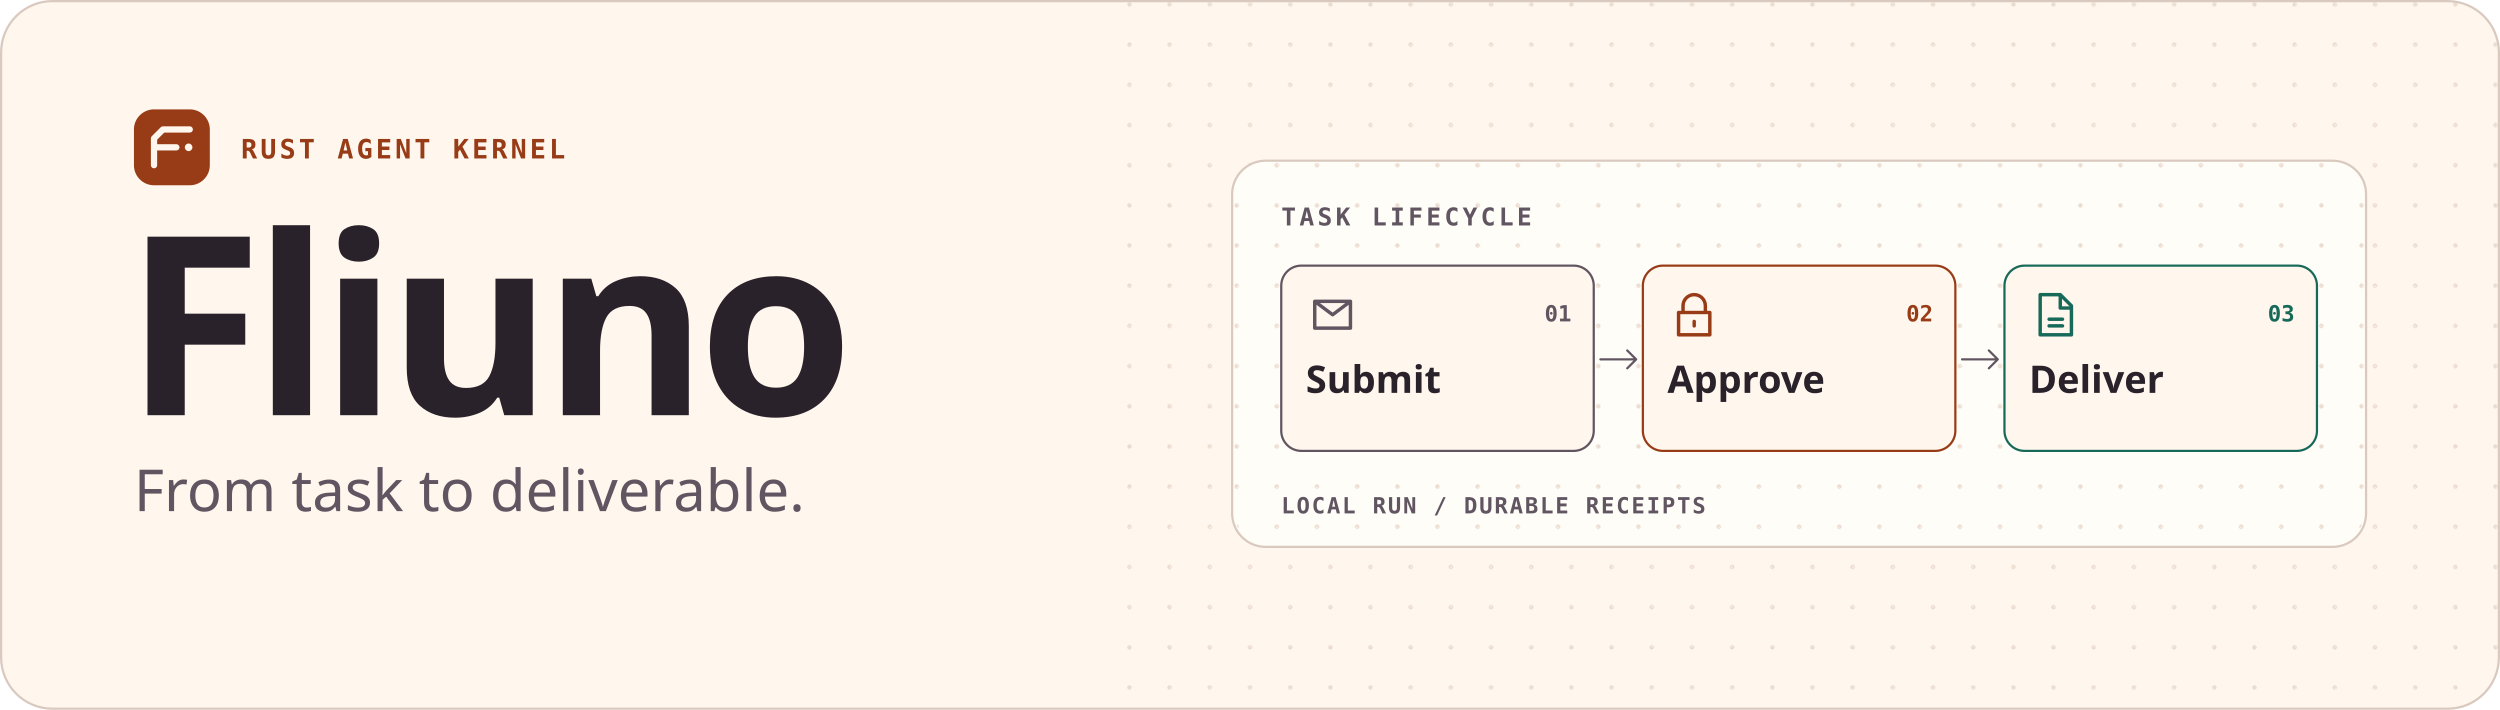
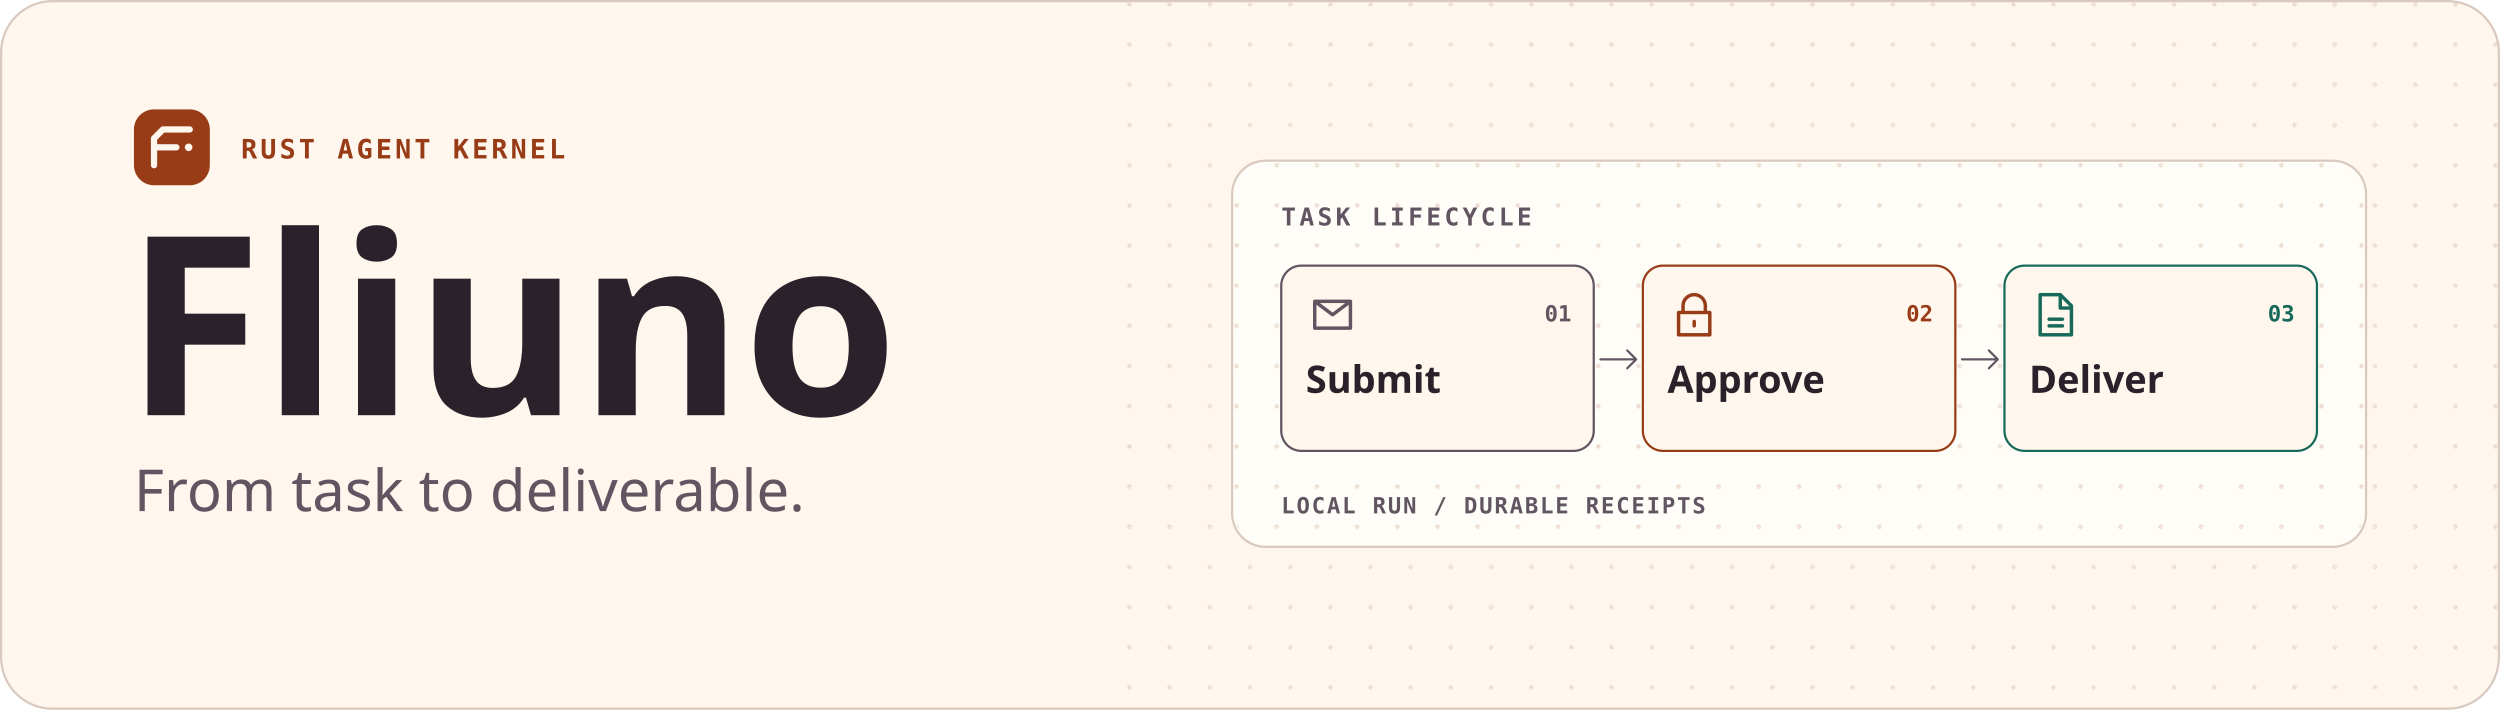
<svg xmlns="http://www.w3.org/2000/svg" width="1120" height="318" viewBox="0 0 1120 318" role="img" aria-labelledby="title desc">
  <defs>
    <clipPath id="frame">
      <rect x="0.5" y="0.5" width="1119" height="317" rx="23" fill="#fff7ed" stroke="none" />
    </clipPath>
    <pattern id="grid" width="18" height="18" patternUnits="userSpaceOnUse">
      <circle cx="2" cy="2" r="1" fill="#eadbd0" />
    </pattern>
  </defs>
  <g clip-path="url(#frame)">
    <rect x="0" y="0" width="1120" height="318" rx="23" fill="#fff7ed" stroke="none" />
    <rect x="504.0" y="0" width="616.0" height="318" rx="0" fill="url(#grid)" stroke="none" />
    <g transform="translate(60 49)">
      <rect x="0" y="0" width="34" height="34" rx="9" fill="#983c17" stroke="none" />
      <path d="M9 25V13l4-4h12M9 17h10" fill="none" stroke="#fff7ed" stroke-width="2.8" stroke-linecap="round" stroke-linejoin="round" />
      <circle cx="24.5" cy="17" r="1.7" fill="#fff7ed" />
    </g>
    <text x="108" y="71" font-family="'Cascadia Mono', Consolas, monospace" font-size="12" fill="#983c17" font-weight="650" letter-spacing="1.4" text-anchor="start">RUST AGENT KERNEL</text>
-     <text x="56" y="186" font-family="system-ui, 'Segoe UI', sans-serif" font-size="112" fill="#29222b" font-weight="800" letter-spacing="-4" text-anchor="start">Fliuno</text>
+     <text x="56" y="186" font-family="system-ui, 'Segoe UI', sans-serif" font-size="112" fill="#29222b" font-weight="800" letter-spacing="0" text-anchor="start">Fliuno</text>
    <text x="60" y="229" font-family="system-ui, 'Segoe UI', sans-serif" font-size="26" fill="#615561" font-weight="500" letter-spacing="0" text-anchor="start">From task to deliverable.</text>
    <g transform="translate(552 72)">
      <rect x="0" y="0" width="508" height="173" rx="15" fill="#fffdf8" stroke="#d9c9bf" />
      <rect x="1" y="1" width="506" height="171" rx="14" fill="url(#grid)" stroke="none" />
      <text x="22" y="29" font-family="'Cascadia Mono', Consolas, monospace" font-size="11" fill="#615561" font-weight="650" letter-spacing="1.5" text-anchor="start">TASK LIFECYCLE</text>
      <rect x="22" y="47" width="140" height="83" rx="9" fill="#fff7ed" stroke="#615561" />
      <g transform="translate(33 57)">
        <path d="M4 6h16v12H4zM4 6l8 6 8-6" fill="none" stroke="#615561" stroke-width="1.55" stroke-linecap="round" stroke-linejoin="round" />
      </g>
      <text x="152" y="72" font-family="'Cascadia Mono', Consolas, monospace" font-size="10" fill="#615561" font-weight="650" letter-spacing="0" text-anchor="end">01</text>
      <text x="33" y="104" font-family="system-ui, 'Segoe UI', sans-serif" font-size="17" fill="#29222b" font-weight="650" letter-spacing="0" text-anchor="start">Submit</text>
      <path d="M165 89h16m-4-4 4 4-4 4" fill="none" stroke="#615561" stroke-width="1" stroke-linecap="round" stroke-linejoin="round" />
      <rect x="184" y="47" width="140" height="83" rx="9" fill="#fff7ed" stroke="#983c17" />
      <g transform="translate(195 57)">
        <path d="M7 11V8a5 5 0 0110 0v3M5 11h14v10H5zM12 15v2" fill="none" stroke="#983c17" stroke-width="1.55" stroke-linecap="round" stroke-linejoin="round" />
      </g>
      <text x="314" y="72" font-family="'Cascadia Mono', Consolas, monospace" font-size="10" fill="#983c17" font-weight="650" letter-spacing="0" text-anchor="end">02</text>
      <text x="195" y="104" font-family="system-ui, 'Segoe UI', sans-serif" font-size="17" fill="#29222b" font-weight="650" letter-spacing="0" text-anchor="start">Approve</text>
      <path d="M327 89h16m-4-4 4 4-4 4" fill="none" stroke="#615561" stroke-width="1" stroke-linecap="round" stroke-linejoin="round" />
      <rect x="346" y="47" width="140" height="83" rx="9" fill="#fff7ed" stroke="#17695a" />
      <g transform="translate(357 57)">
        <path d="M5 3h9l5 5v13H5zM14 3v6h5M9 14h6M9 17h6" fill="none" stroke="#17695a" stroke-width="1.55" stroke-linecap="round" stroke-linejoin="round" />
      </g>
      <text x="476" y="72" font-family="'Cascadia Mono', Consolas, monospace" font-size="10" fill="#17695a" font-weight="650" letter-spacing="0" text-anchor="end">03</text>
      <text x="357" y="104" font-family="system-ui, 'Segoe UI', sans-serif" font-size="17" fill="#29222b" font-weight="650" letter-spacing="0" text-anchor="start">Deliver</text>
      <text x="22" y="158" font-family="'Cascadia Mono', Consolas, monospace" font-size="10" fill="#615561" font-weight="650" letter-spacing="0.8" text-anchor="start">LOCAL RUN  /  DURABLE RECEIPTS</text>
    </g>
  </g>
  <rect x="0.5" y="0.5" width="1119" height="317" rx="23" fill="none" stroke="#d9c9bf" />
</svg>
